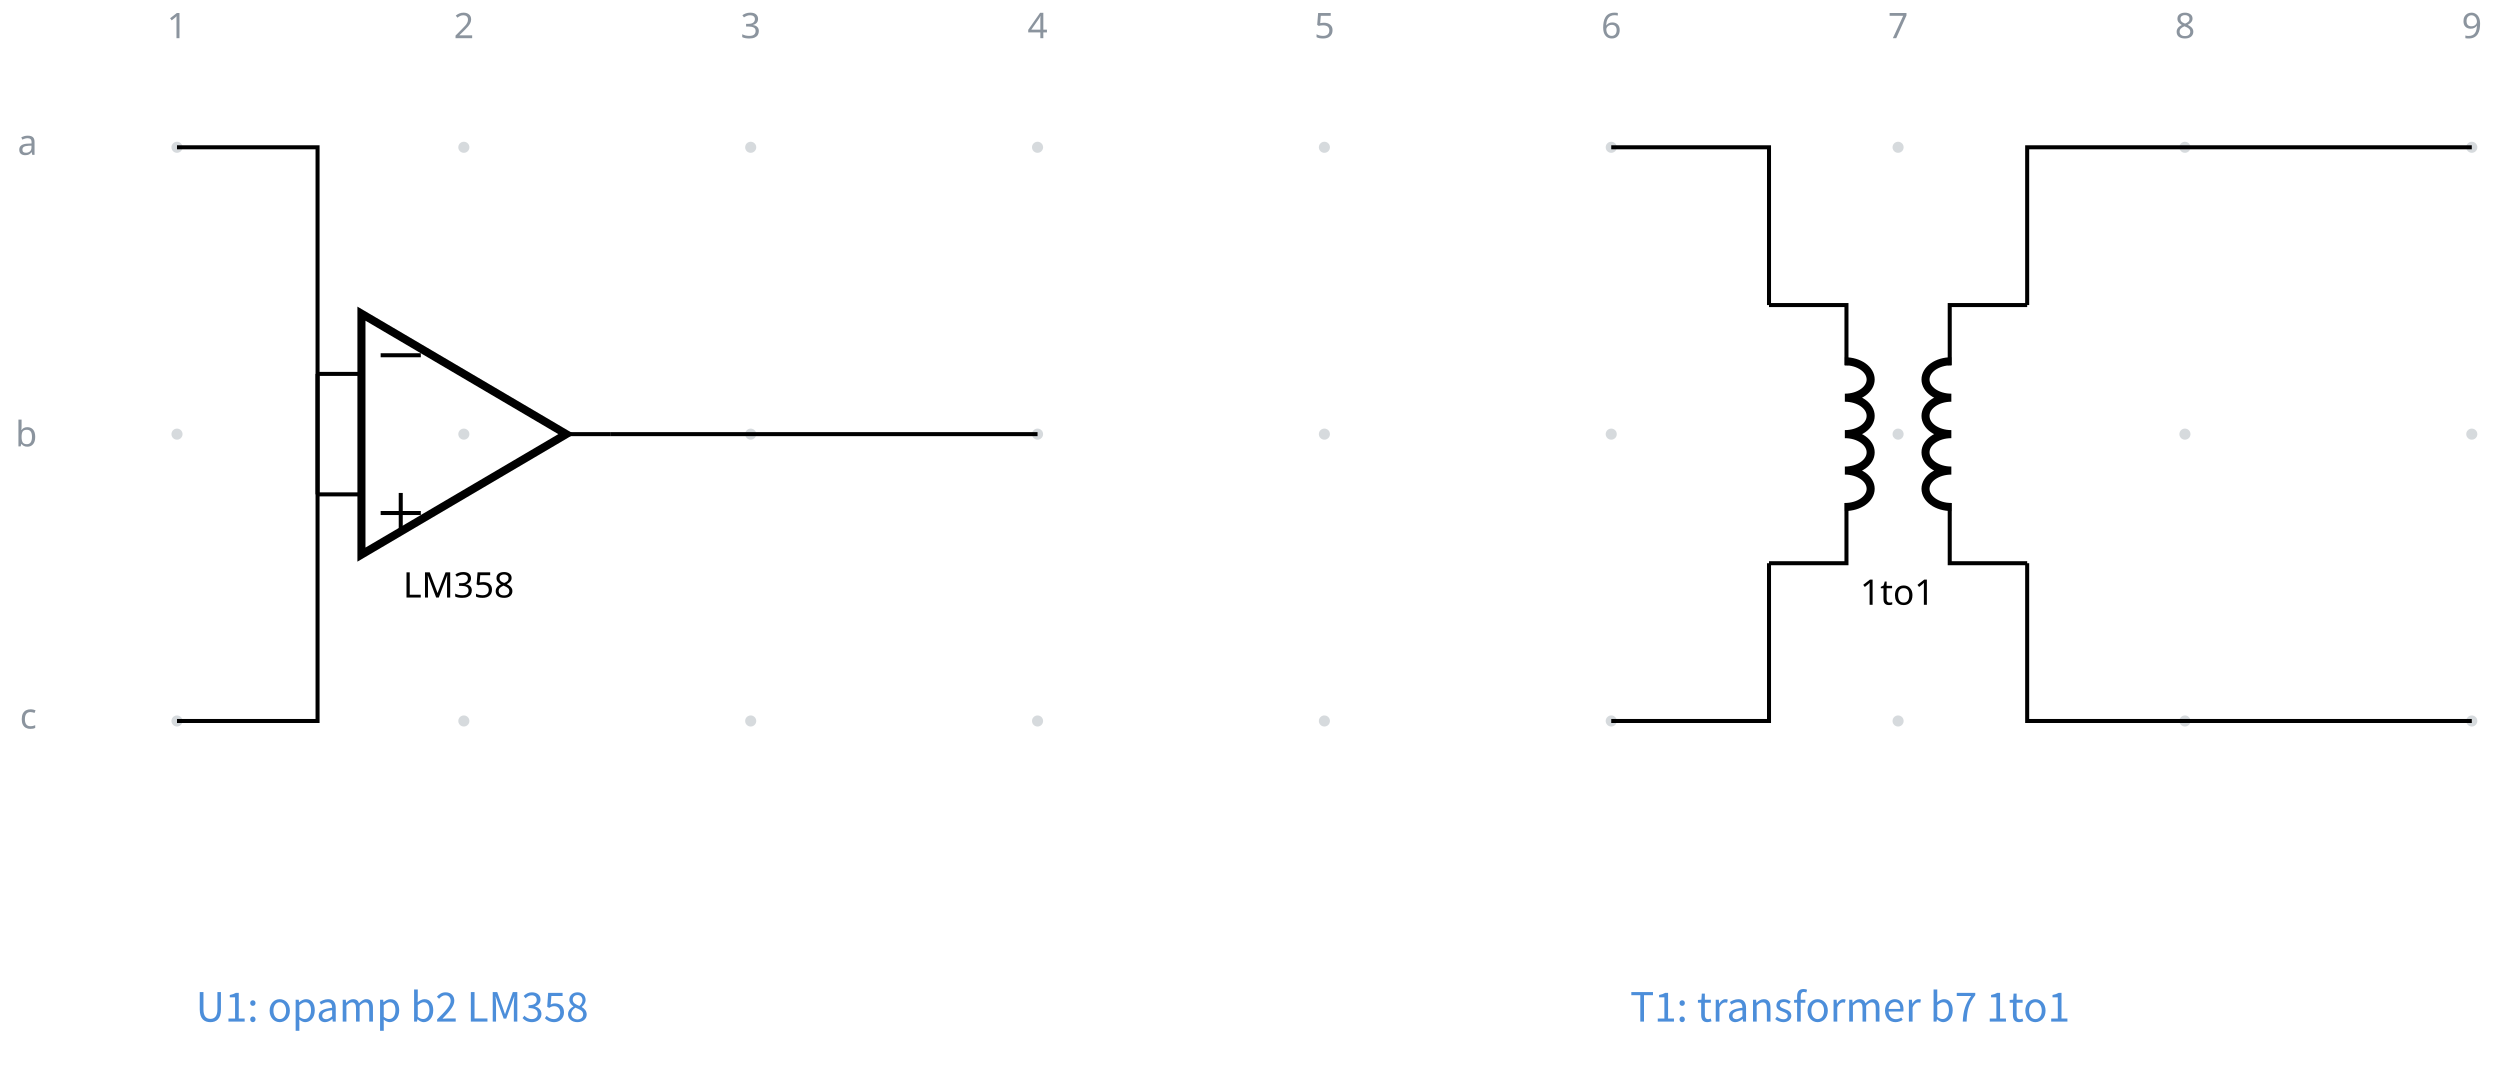
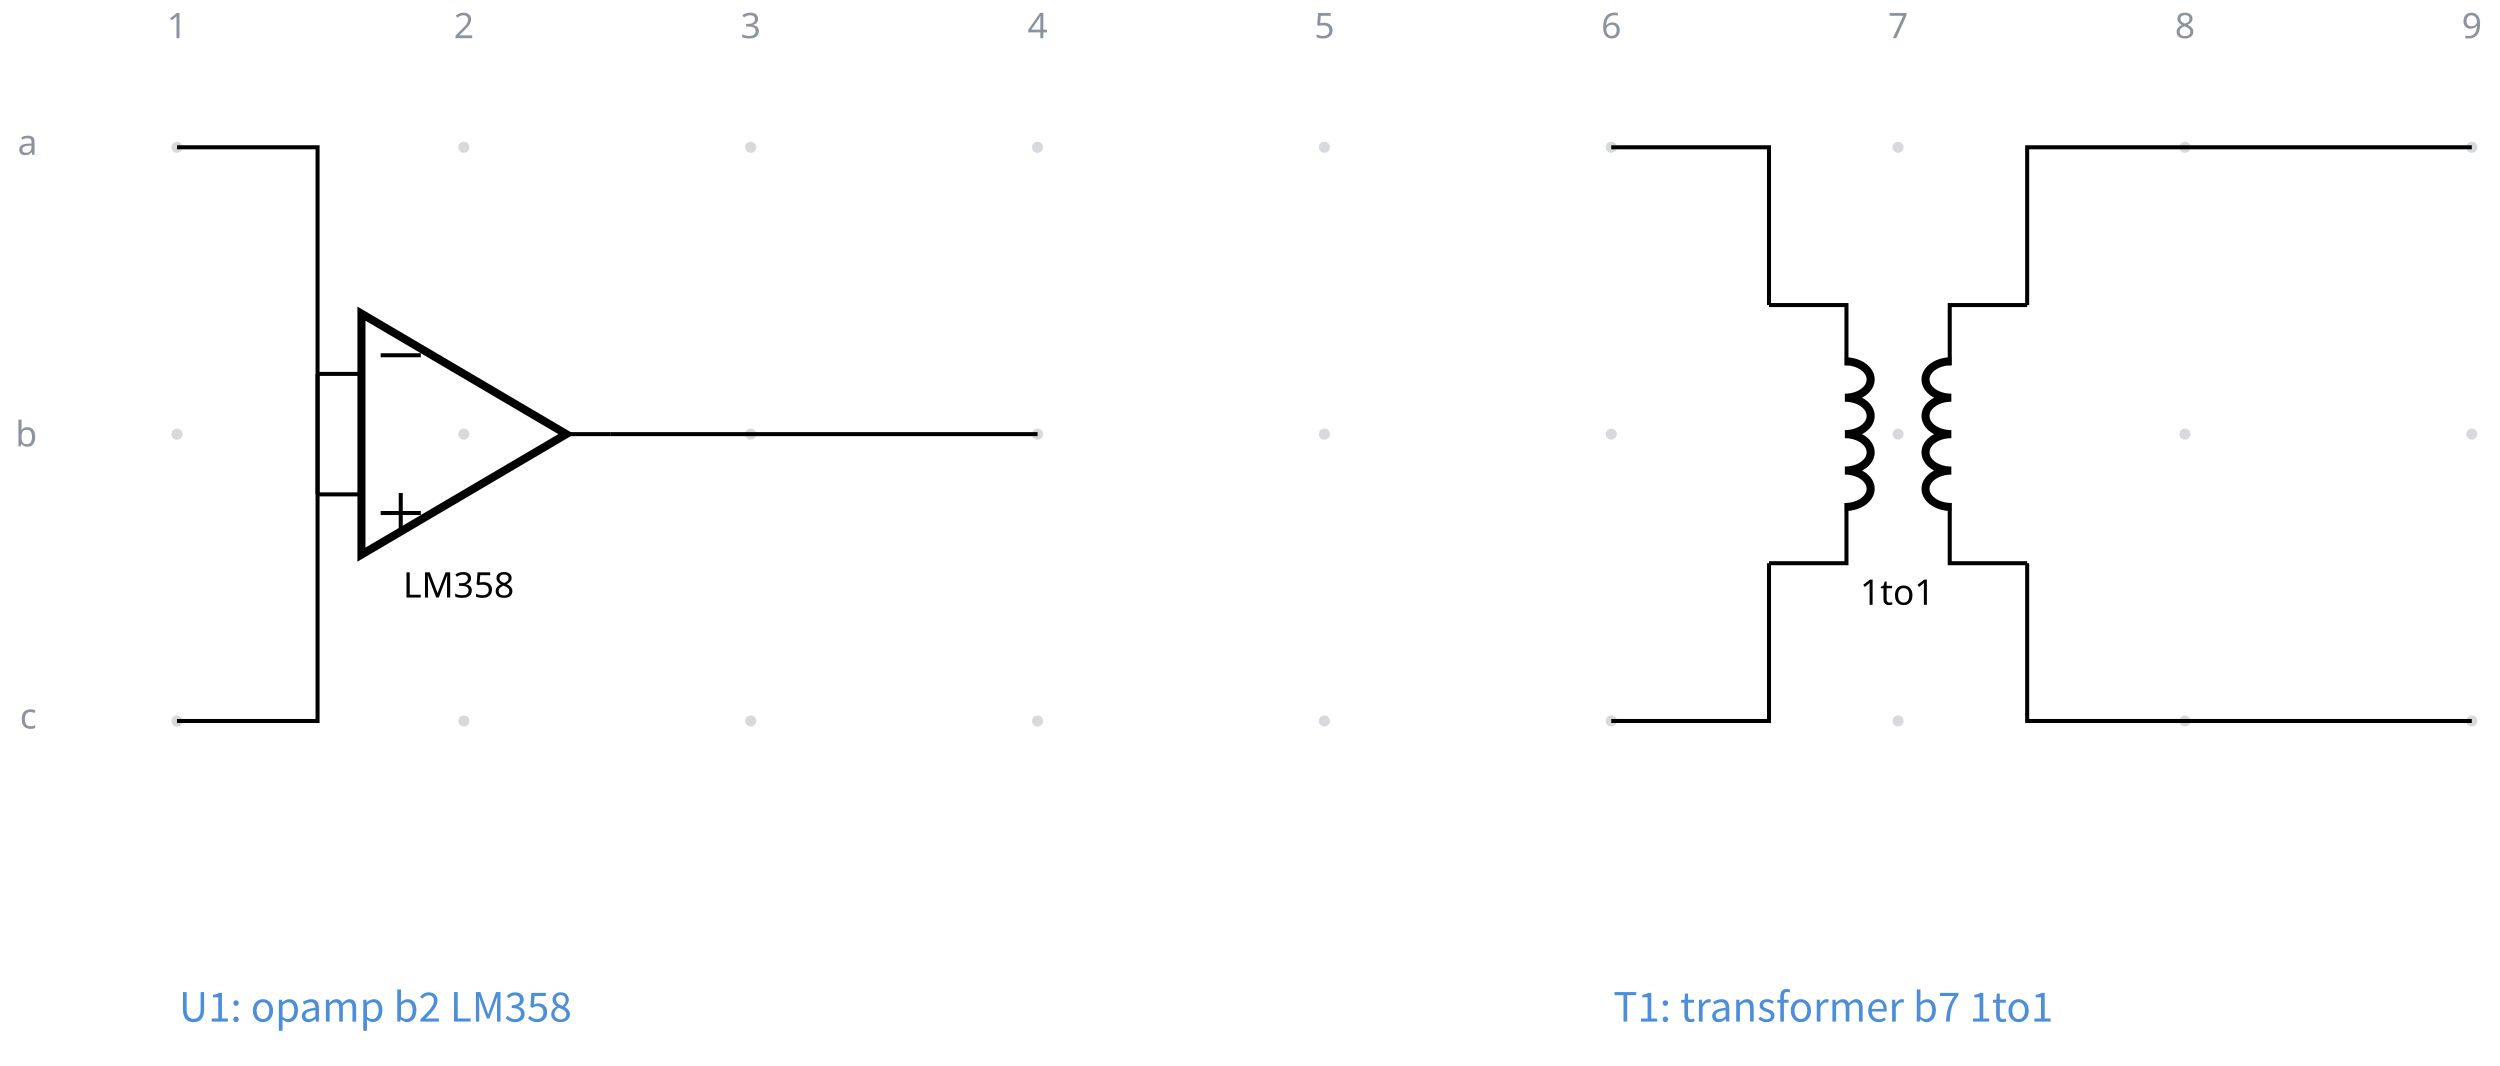
<svg xmlns="http://www.w3.org/2000/svg" fill="currentColor" width="661.27" height="281.926" viewBox="-72 -72 495.953 211.444">
  <g stroke="currentColor" stroke-miterlimit="10" stroke-width=".8">
    <path fill="#8b949e" fill-opacity=".35" stroke="none" stroke-opacity=".35" d="M-35.787-42.781a1.1 1.1 0 1 0-2.2 0 1.1 1.1 0 0 0 2.2 0M-35.787 14.124a1.1 1.1 0 1 0-2.2 0 1.1 1.1 0 0 0 2.2 0M-35.787 71.03a1.1 1.1 0 1 0-2.2 0 1.1 1.1 0 0 0 2.2 0M21.118-42.781a1.1 1.1 0 1 0-2.2 0 1.1 1.1 0 0 0 2.2 0M21.118 14.124a1.1 1.1 0 1 0-2.2 0 1.1 1.1 0 0 0 2.2 0M21.118 71.03a1.1 1.1 0 1 0-2.2 0 1.1 1.1 0 0 0 2.2 0M78.024-42.781a1.1 1.1 0 1 0-2.2 0 1.1 1.1 0 0 0 2.2 0M78.024 14.124a1.1 1.1 0 1 0-2.2 0 1.1 1.1 0 0 0 2.2 0M78.024 71.03a1.1 1.1 0 1 0-2.2 0 1.1 1.1 0 0 0 2.2 0M134.93-42.781a1.1 1.1 0 1 0-2.2 0 1.1 1.1 0 0 0 2.2 0M134.93 14.124a1.1 1.1 0 1 0-2.2 0 1.1 1.1 0 0 0 2.2 0M134.93 71.03a1.1 1.1 0 1 0-2.2 0 1.1 1.1 0 0 0 2.2 0M191.835-42.781a1.1 1.1 0 1 0-2.2 0 1.1 1.1 0 0 0 2.2 0M191.835 14.124a1.1 1.1 0 1 0-2.2 0 1.1 1.1 0 0 0 2.2 0M191.835 71.03a1.1 1.1 0 1 0-2.2 0 1.1 1.1 0 0 0 2.2 0M248.74-42.781a1.1 1.1 0 1 0-2.2 0 1.1 1.1 0 0 0 2.2 0M248.74 14.124a1.1 1.1 0 1 0-2.2 0 1.1 1.1 0 0 0 2.2 0M248.74 71.03a1.1 1.1 0 1 0-2.2 0 1.1 1.1 0 0 0 2.2 0M305.646-42.781a1.1 1.1 0 1 0-2.2 0 1.1 1.1 0 0 0 2.2 0M305.646 14.124a1.1 1.1 0 1 0-2.2 0 1.1 1.1 0 0 0 2.2 0M305.646 71.03a1.1 1.1 0 1 0-2.2 0 1.1 1.1 0 0 0 2.2 0M362.551-42.781a1.1 1.1 0 1 0-2.2 0 1.1 1.1 0 0 0 2.2 0M362.551 14.124a1.1 1.1 0 1 0-2.2 0 1.1 1.1 0 0 0 2.2 0M362.551 71.03a1.1 1.1 0 1 0-2.2 0 1.1 1.1 0 0 0 2.2 0M419.457-42.781a1.1 1.1 0 1 0-2.2 0 1.1 1.1 0 0 0 2.2 0M419.457 14.124a1.1 1.1 0 1 0-2.2 0 1.1 1.1 0 0 0 2.2 0M419.457 71.03a1.1 1.1 0 1 0-2.2 0 1.1 1.1 0 0 0 2.2 0m-1.1 0" />
    <g fill="#8b949e" stroke="#8b949e">
      <text x="-36.887" y="-42.781" fill="#8b949e" stroke="none" font-family="cmr7" font-size="7" transform="translate(-1.993 -21.645)">1</text>
    </g>
    <g fill="#8b949e" stroke="#8b949e">
      <text x="-36.887" y="-42.781" fill="#8b949e" stroke="none" font-family="cmr7" font-size="7" transform="translate(54.912 -21.645)">2</text>
    </g>
    <g fill="#8b949e" stroke="#8b949e">
      <text x="-36.887" y="-42.781" fill="#8b949e" stroke="none" font-family="cmr7" font-size="7" transform="translate(111.818 -21.645)">3</text>
    </g>
    <g fill="#8b949e" stroke="#8b949e">
      <text x="-36.887" y="-42.781" fill="#8b949e" stroke="none" font-family="cmr7" font-size="7" transform="translate(168.723 -21.645)">4</text>
    </g>
    <g fill="#8b949e" stroke="#8b949e">
      <text x="-36.887" y="-42.781" fill="#8b949e" stroke="none" font-family="cmr7" font-size="7" transform="translate(225.629 -21.645)">5</text>
    </g>
    <g fill="#8b949e" stroke="#8b949e">
      <text x="-36.887" y="-42.781" fill="#8b949e" stroke="none" font-family="cmr7" font-size="7" transform="translate(282.534 -21.645)">6</text>
    </g>
    <g fill="#8b949e" stroke="#8b949e">
      <text x="-36.887" y="-42.781" fill="#8b949e" stroke="none" font-family="cmr7" font-size="7" transform="translate(339.44 -21.645)">7</text>
    </g>
    <g fill="#8b949e" stroke="#8b949e">
      <text x="-36.887" y="-42.781" fill="#8b949e" stroke="none" font-family="cmr7" font-size="7" transform="translate(396.345 -21.645)">8</text>
    </g>
    <g fill="#8b949e" stroke="#8b949e">
      <text x="-36.887" y="-42.781" fill="#8b949e" stroke="none" font-family="cmr7" font-size="7" transform="translate(453.25 -21.645)">9</text>
    </g>
    <g fill="#8b949e" stroke="#8b949e">
      <text x="-36.887" y="-42.781" fill="#8b949e" stroke="none" font-family="cmr7" font-size="7" transform="translate(-31.62 1.507)">a</text>
    </g>
    <g fill="#8b949e" stroke="#8b949e">
      <text x="-36.887" y="-42.781" fill="#8b949e" stroke="none" font-family="cmr7" font-size="7" transform="translate(-32.05 59.336)">b</text>
    </g>
    <g fill="#8b949e" stroke="#8b949e">
      <text x="-36.887" y="-42.781" fill="#8b949e" stroke="none" font-family="cmr7" font-size="7" transform="translate(-31.189 115.318)">c</text>
    </g>
    <path fill="none" stroke-width="1.6" d="m40.333 14.124-40.63-23.9v47.8Z" />
    <path fill="none" d="M-9.003 2.174h8.706m-8.706 23.9h8.706m49.337-11.95h-8.707" />
    <text x="-36.887" y="-42.781" stroke="none" font-family="cmr7" font-size="7" transform="translate(44.857 89.322)">LM358</text>
    <path fill="none" d="M3.516 29.773h7.967M7.5 33.757V25.79M3.516-1.525h7.967" />
    <g stroke-linejoin="bevel" stroke-width="1.6">
      <path fill="none" d="M293.983-.333c2.828 0 5.121 1.618 5.121 3.614s-2.293 3.615-5.121 3.615c2.828 0 5.121 1.618 5.121 3.614s-2.293 3.614-5.121 3.614c2.828 0 5.121 1.618 5.121 3.615 0 1.996-2.293 3.614-5.121 3.614 2.828 0 5.121 1.618 5.121 3.614s-2.293 3.615-5.121 3.615" />
    </g>
    <g stroke-linejoin="bevel" stroke-width="1.6">
      <path fill="none" d="M315.109 28.582c-2.829 0-5.122-1.619-5.122-3.615s2.293-3.614 5.122-3.614c-2.829 0-5.122-1.618-5.122-3.614 0-1.997 2.293-3.615 5.122-3.615-2.829 0-5.122-1.618-5.122-3.614s2.293-3.614 5.122-3.614c-2.829 0-5.122-1.619-5.122-3.615s2.293-3.614 5.122-3.614" />
    </g>
    <path fill="none" d="M278.938-11.483h15.365V.467m0 27.315v11.95h-15.365m51.215-51.215H314.79V.467m0 27.315v11.95h15.364" />
    <text x="-36.887" y="-42.781" stroke="none" font-family="cmr7" font-size="7" transform="translate(333.891 90.757)">1to1</text>
    <path fill="none" d="M-36.887-42.781h27.884v68.855" />
    <path fill="none" d="M-36.887 71.03h27.884V2.174M49.04 14.124h84.79M247.64-42.781h31.298v31.298M247.64 71.03h31.298V39.732M418.357-42.781h-88.204v31.298M418.357 71.03h-88.204V39.732" />
    <g>
-       <text x="-36.887" y="-42.781" fill="#4c8eda" stroke="none" font-family="'Noto Sans CJK JP','Noto Sans JP','Hiragino Sans','Yu Gothic',sans-serif" font-size="8" transform="translate(3.733 173.45)">U1: opamp b2 LM358</text>
+       <text x="-36.887" y="-42.781" fill="#4c8eda" stroke="none" font-family="'Noto Sans CJK JP','Noto Sans JP','Hiragino Sans','Yu Gothic',sans-serif" font-size="8" transform="translate(.4 173.45)">U1: opamp b2 LM358</text>
    </g>
    <g>
-       <text x="-36.887" y="-42.781" fill="#4c8eda" stroke="none" font-family="'Noto Sans CJK JP','Noto Sans JP','Hiragino Sans','Yu Gothic',sans-serif" font-size="8" transform="translate(288.26 173.45)">T1: transformer b7 1to1</text>
+       <text x="-36.887" y="-42.781" fill="#4c8eda" stroke="none" font-family="'Noto Sans CJK JP','Noto Sans JP','Hiragino Sans','Yu Gothic',sans-serif" font-size="8" transform="translate(284.927 173.45)">T1: transformer b7 1to1</text>
    </g>
  </g>
</svg>
